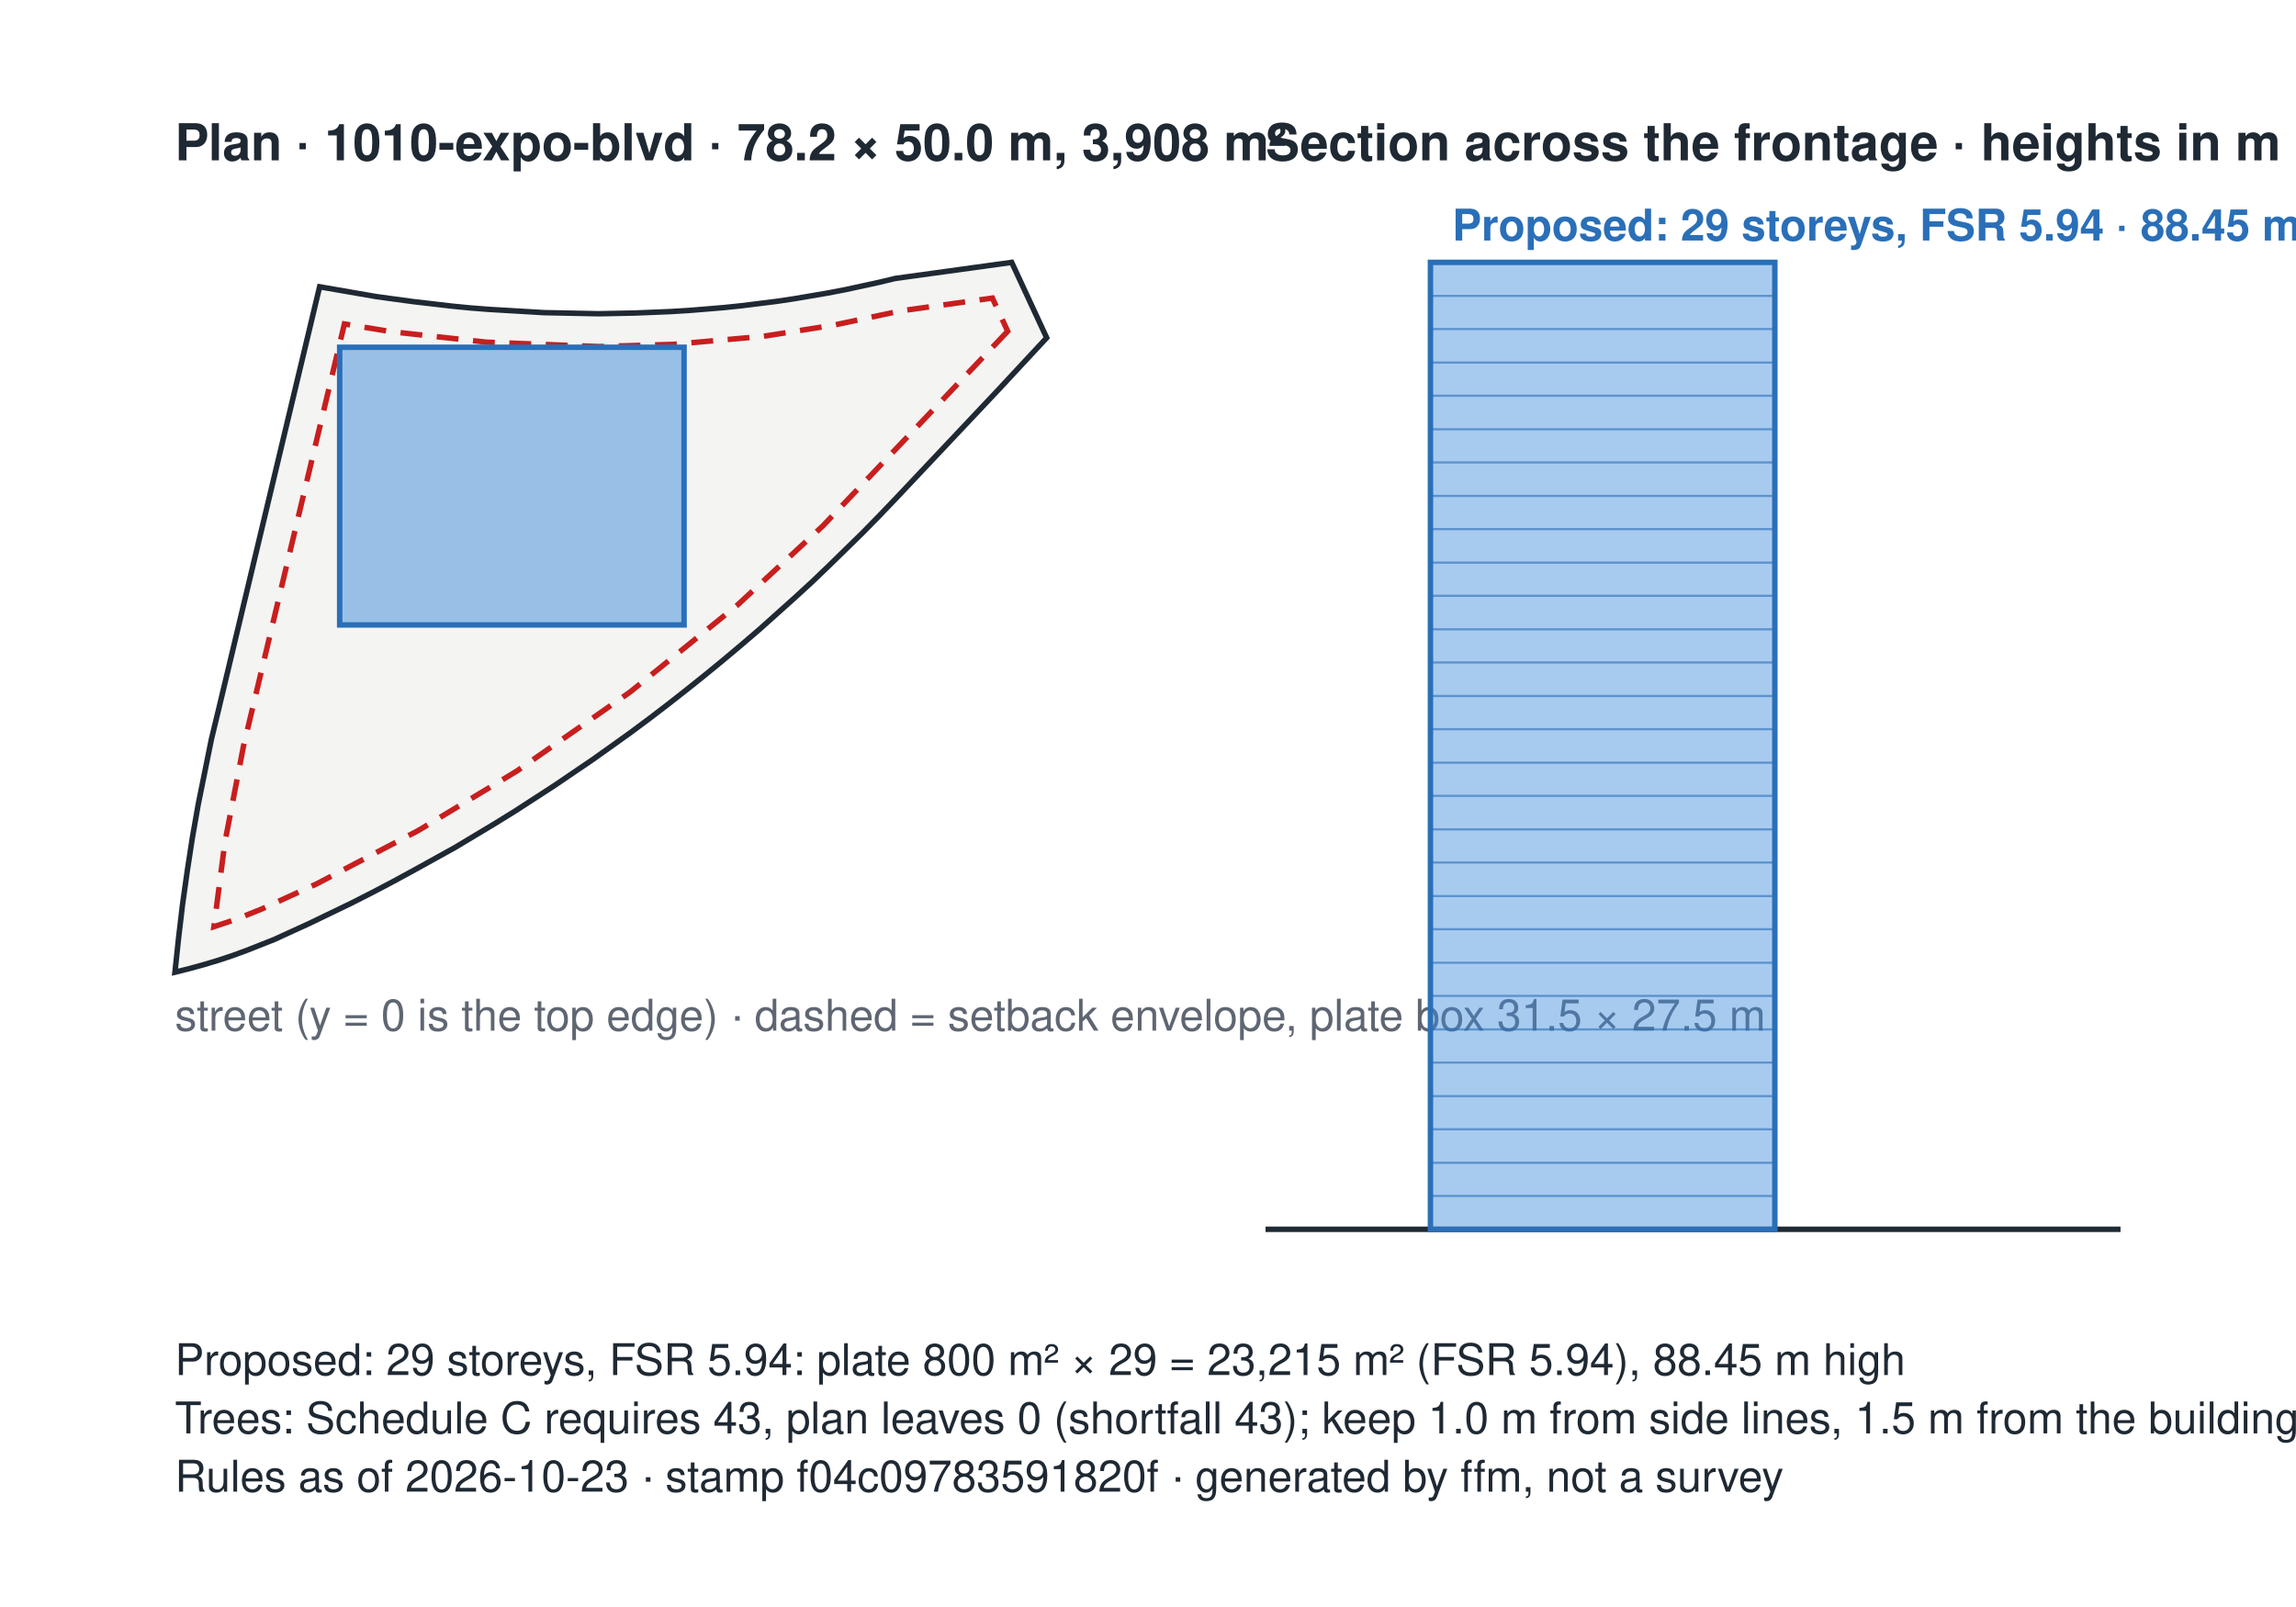
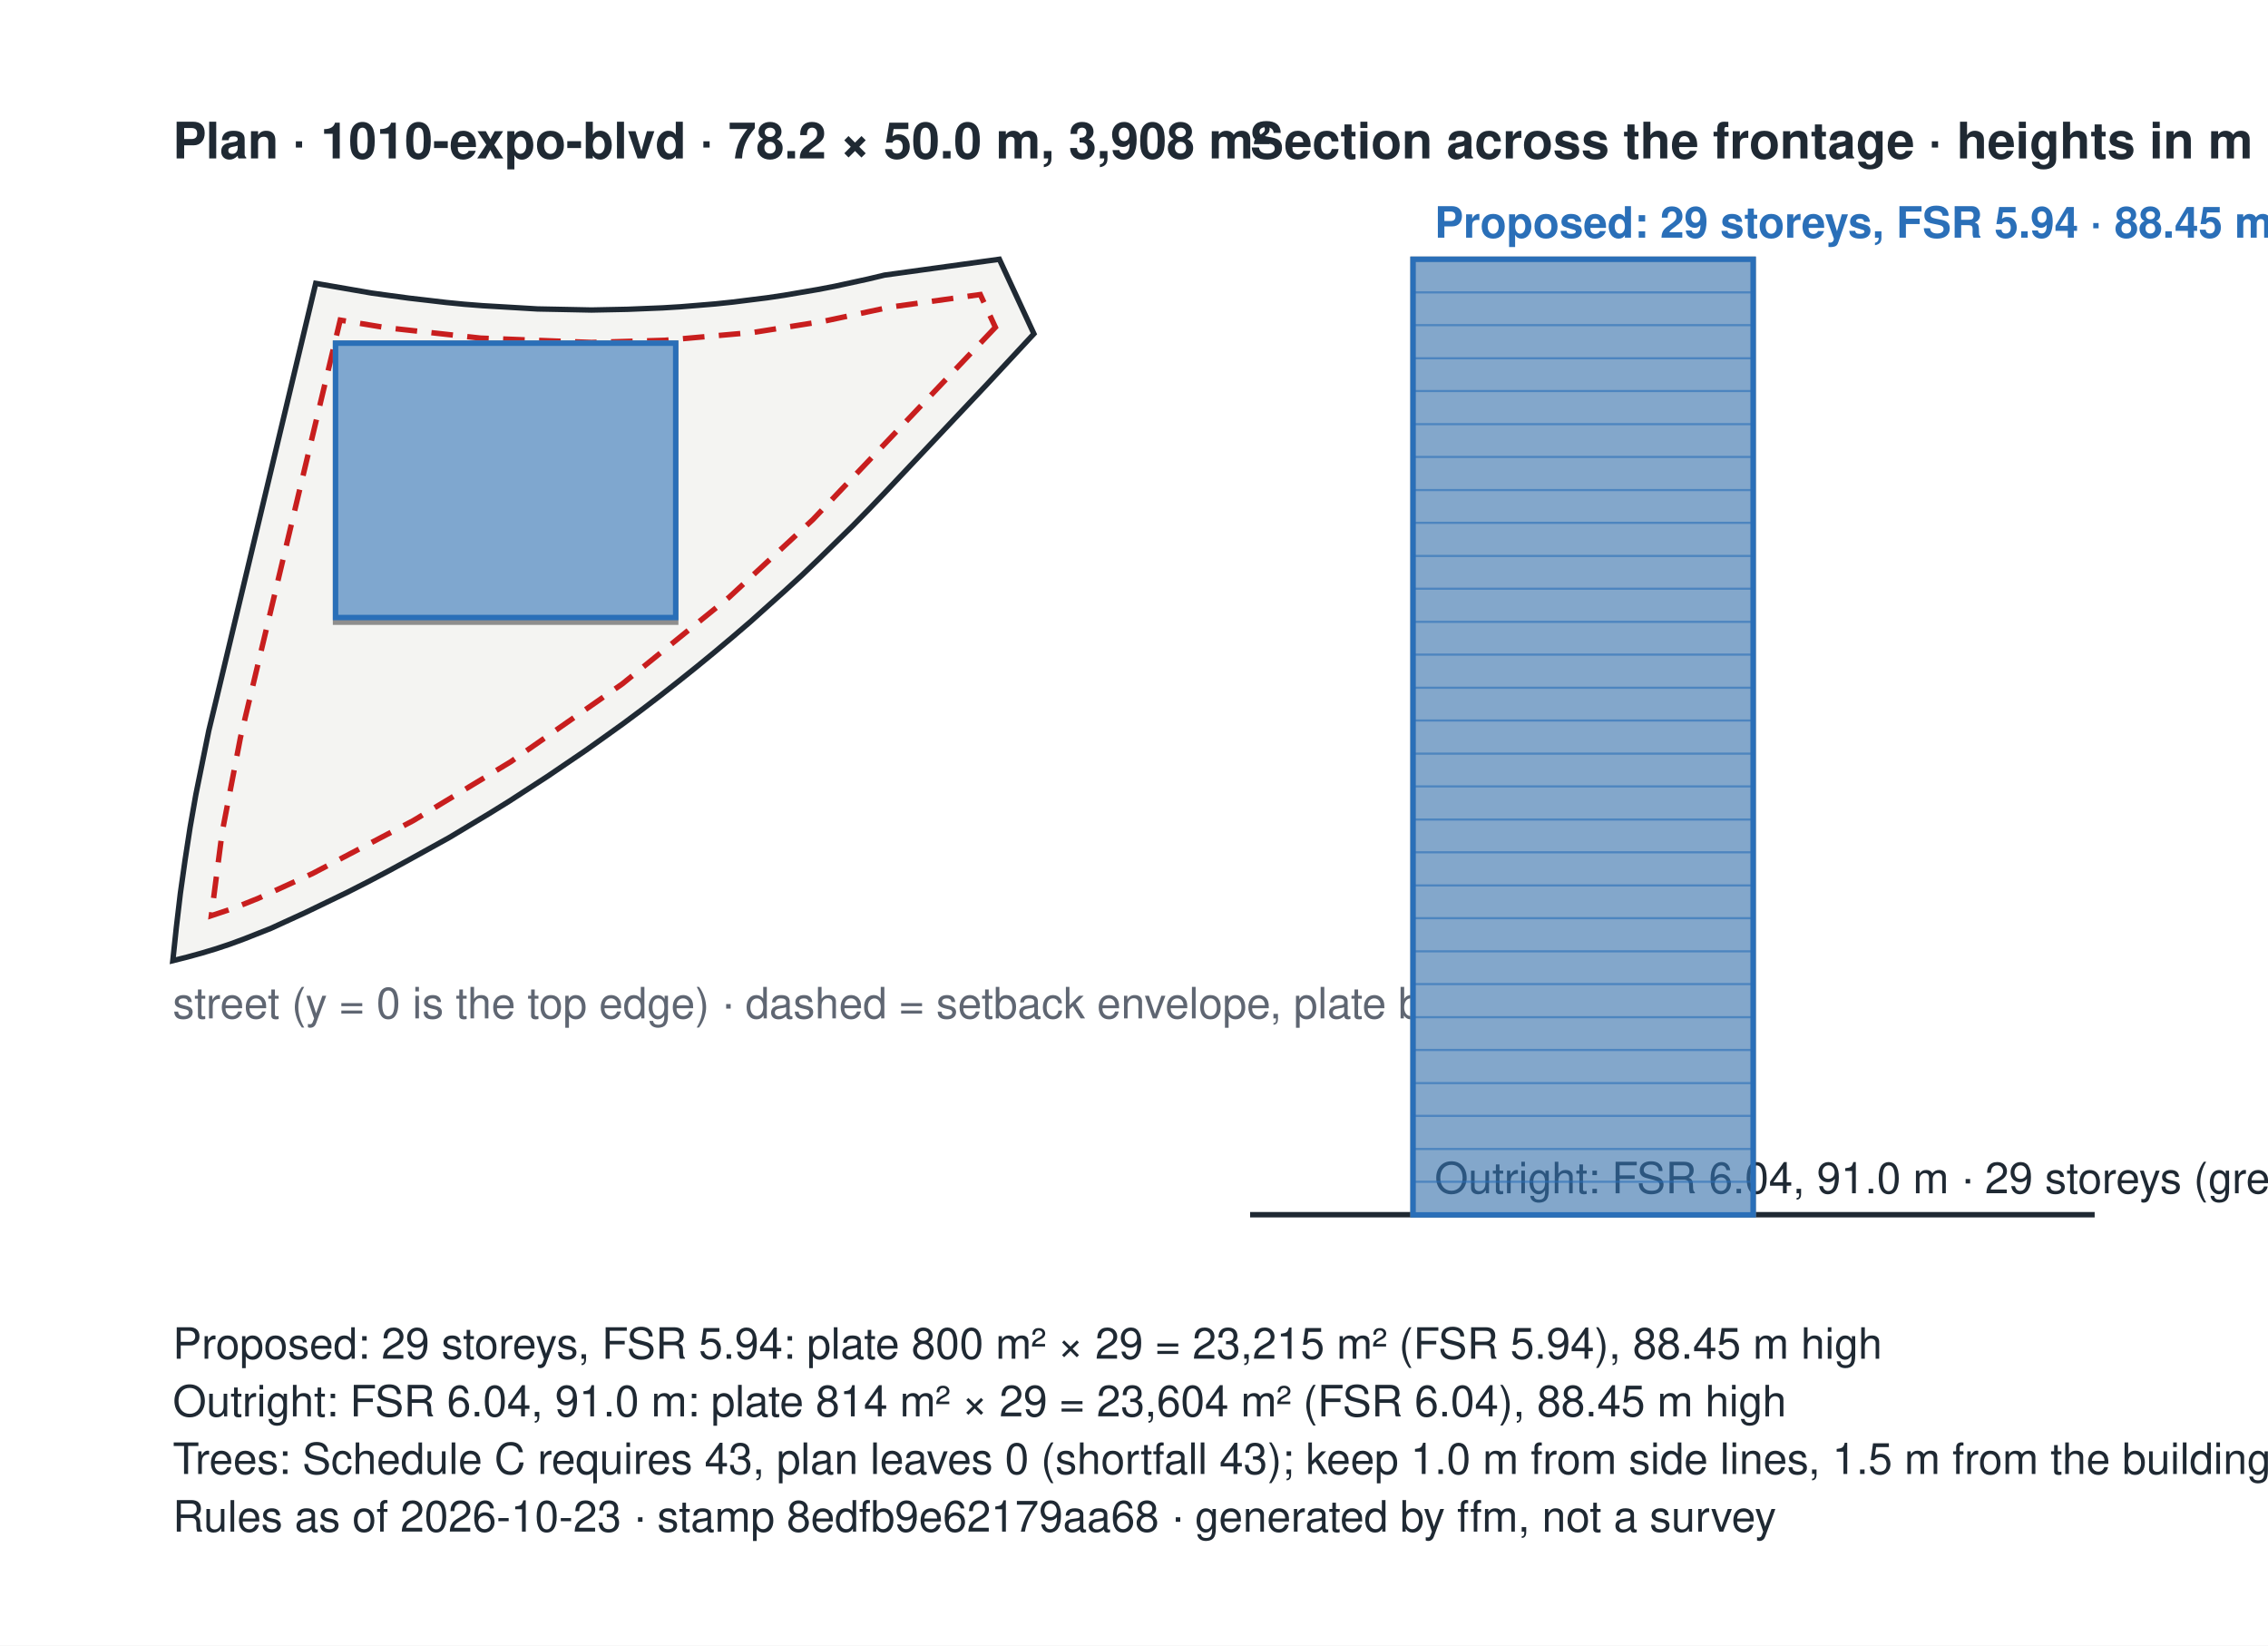
- <svg xmlns="http://www.w3.org/2000/svg" width="630" height="441" viewBox="0 0 630 441" font-family="IBM Plex Sans, Helvetica, Arial, sans-serif" font-size="12" fill="#1f2933">
+ <svg xmlns="http://www.w3.org/2000/svg" width="630" height="457" viewBox="0 0 630 457" font-family="IBM Plex Sans, Helvetica, Arial, sans-serif" font-size="12" fill="#1f2933">
  <rect width="100%" height="100%" fill="#ffffff" />
  <text x="48" y="44" font-size="14" font-weight="600">Plan · 1010-expo-blvd · 78.2 × 50.0 m, 3,908 m²</text>
  <polygon points="287.2,92.7 274.0,106.9 245.9,136.7 241.4,141.4 236.8,146.1 232.1,150.7 227.5,155.2 222.8,159.7 218.0,164.1 213.2,168.4 208.4,172.7 203.5,176.9 198.5,181.1 193.5,185.2 188.5,189.2 183.4,193.2 178.3,197.1 173.2,200.9 167.9,204.7 162.7,208.4 157.4,212.0 152.1,215.6 146.7,219.1 141.3,222.6 135.8,226.0 130.3,229.3 124.8,232.6 119.2,235.7 113.6,238.8 107.9,241.9 102.2,244.9 96.5,247.8 90.7,250.6 84.9,253.4 79.0,256.1 75.3,257.8 71.5,259.3 67.7,260.8 63.9,262.2 60.0,263.5 56.0,264.7 52.0,265.8 48.0,266.8 49.0,257.4 50.1,248.1 51.4,238.9 52.8,229.8 54.4,220.7 56.2,211.8 58.0,202.9 60.1,194.2 87.7,78.7 92.9,79.6 98.1,80.5 103.3,81.4 108.4,82.1 113.6,82.8 118.8,83.4 123.9,84.0 129.0,84.5 134.1,84.9 139.2,85.2 144.3,85.5 149.3,85.8 154.4,85.9 159.4,86.0 164.3,86.1 169.3,86.0 174.3,85.9 179.2,85.7 184.1,85.5 189.0,85.2 193.9,84.8 198.7,84.4 203.5,83.9 208.3,83.3 213.1,82.7 217.8,82.0 222.5,81.2 227.2,80.4 231.9,79.5 236.5,78.5 241.1,77.5 245.7,76.4 277.6,72.0" fill="#f4f4f2" stroke="#1f2933" stroke-width="1.5" stroke-dasharray="" fill-opacity="1.0" />
  <polygon points="276.5,90.9 225.8,144.3 202.5,165.9 172.9,189.9 141.8,211.6 114.8,227.9 86.8,242.6 71.7,249.5 64.7,252.3 58.7,254.3 61.7,231.2 66.8,204.8 94.5,88.9 107.2,91.0 133.5,93.9 164.3,95.1 184.7,94.5 209.4,92.3 228.9,89.2 247.2,85.3 272.3,81.8" fill="none" stroke="#c81e1e" stroke-width="1.5" stroke-dasharray="6 4" fill-opacity="1.0" />
+   <polygon points="93.2,95.3 187.7,95.3 187.7,172.8 93.2,172.8" fill="#bdbdbd" stroke="#8e8e8e" stroke-width="1.5" stroke-dasharray="" fill-opacity="0.9" />
  <polygon points="93.2,95.3 187.7,95.3 187.7,171.5 93.2,171.5" fill="#3c8cdc" stroke="#2a6fb8" stroke-width="1.5" stroke-dasharray="" fill-opacity="0.5" />
  <text x="48" y="282.82" fill="#5f6672">street (y = 0 is the top edge) · dashed = setback envelope, plate box 31.5 × 27.5 m</text>
  <text x="347.25" y="44" font-size="14" font-weight="600">Section across the frontage · heights in m</text>
  <line x1="347.25" y1="337.35" x2="581.85" y2="337.35" stroke="#1f2933" stroke-width="1.5" />
+   <rect x="392.5" y="72.0" width="94.5" height="265.4" fill="#bdbdbd" stroke="#8e8e8e" stroke-width="1.5" />
+   <text x="398.5" y="331.4" fill="#1f2933">Outright: FSR 6.04, 91.0 m · 29 storeys (grey)</text>
  <rect x="392.5" y="72.0" width="94.5" height="265.4" fill="#3c8cdc" fill-opacity="0.45" stroke="#2a6fb8" stroke-width="1.5" />
  <line x1="392.5" y1="328.2" x2="487.0" y2="328.2" stroke="#2a6fb8" stroke-width="0.6" stroke-opacity="0.6" />
  <line x1="392.5" y1="319.1" x2="487.0" y2="319.1" stroke="#2a6fb8" stroke-width="0.6" stroke-opacity="0.6" />
  <line x1="392.5" y1="309.9" x2="487.0" y2="309.9" stroke="#2a6fb8" stroke-width="0.6" stroke-opacity="0.6" />
  <line x1="392.5" y1="300.8" x2="487.0" y2="300.8" stroke="#2a6fb8" stroke-width="0.6" stroke-opacity="0.6" />
  <line x1="392.5" y1="291.6" x2="487.0" y2="291.6" stroke="#2a6fb8" stroke-width="0.6" stroke-opacity="0.6" />
  <line x1="392.5" y1="282.5" x2="487.0" y2="282.5" stroke="#2a6fb8" stroke-width="0.6" stroke-opacity="0.6" />
  <line x1="392.5" y1="273.3" x2="487.0" y2="273.3" stroke="#2a6fb8" stroke-width="0.6" stroke-opacity="0.6" />
  <line x1="392.5" y1="264.2" x2="487.0" y2="264.2" stroke="#2a6fb8" stroke-width="0.6" stroke-opacity="0.6" />
  <line x1="392.5" y1="255.0" x2="487.0" y2="255.0" stroke="#2a6fb8" stroke-width="0.6" stroke-opacity="0.6" />
  <line x1="392.5" y1="245.9" x2="487.0" y2="245.9" stroke="#2a6fb8" stroke-width="0.6" stroke-opacity="0.6" />
  <line x1="392.5" y1="236.7" x2="487.0" y2="236.7" stroke="#2a6fb8" stroke-width="0.6" stroke-opacity="0.6" />
  <line x1="392.5" y1="227.6" x2="487.0" y2="227.6" stroke="#2a6fb8" stroke-width="0.6" stroke-opacity="0.6" />
  <line x1="392.5" y1="218.4" x2="487.0" y2="218.4" stroke="#2a6fb8" stroke-width="0.6" stroke-opacity="0.6" />
  <line x1="392.5" y1="209.3" x2="487.0" y2="209.3" stroke="#2a6fb8" stroke-width="0.6" stroke-opacity="0.6" />
  <line x1="392.5" y1="200.1" x2="487.0" y2="200.1" stroke="#2a6fb8" stroke-width="0.6" stroke-opacity="0.6" />
  <line x1="392.5" y1="191.0" x2="487.0" y2="191.0" stroke="#2a6fb8" stroke-width="0.6" stroke-opacity="0.6" />
  <line x1="392.5" y1="181.8" x2="487.0" y2="181.8" stroke="#2a6fb8" stroke-width="0.6" stroke-opacity="0.6" />
  <line x1="392.5" y1="172.7" x2="487.0" y2="172.7" stroke="#2a6fb8" stroke-width="0.6" stroke-opacity="0.6" />
  <line x1="392.5" y1="163.5" x2="487.0" y2="163.5" stroke="#2a6fb8" stroke-width="0.6" stroke-opacity="0.6" />
  <line x1="392.5" y1="154.4" x2="487.0" y2="154.4" stroke="#2a6fb8" stroke-width="0.6" stroke-opacity="0.6" />
  <line x1="392.5" y1="145.2" x2="487.0" y2="145.2" stroke="#2a6fb8" stroke-width="0.6" stroke-opacity="0.6" />
  <line x1="392.5" y1="136.1" x2="487.0" y2="136.1" stroke="#2a6fb8" stroke-width="0.6" stroke-opacity="0.6" />
  <line x1="392.5" y1="126.9" x2="487.0" y2="126.9" stroke="#2a6fb8" stroke-width="0.6" stroke-opacity="0.6" />
  <line x1="392.5" y1="117.8" x2="487.0" y2="117.8" stroke="#2a6fb8" stroke-width="0.6" stroke-opacity="0.6" />
  <line x1="392.5" y1="108.6" x2="487.0" y2="108.6" stroke="#2a6fb8" stroke-width="0.6" stroke-opacity="0.6" />
  <line x1="392.5" y1="99.5" x2="487.0" y2="99.5" stroke="#2a6fb8" stroke-width="0.6" stroke-opacity="0.6" />
  <line x1="392.5" y1="90.3" x2="487.0" y2="90.3" stroke="#2a6fb8" stroke-width="0.6" stroke-opacity="0.6" />
  <line x1="392.5" y1="81.2" x2="487.0" y2="81.2" stroke="#2a6fb8" stroke-width="0.6" stroke-opacity="0.6" />
  <text x="398.5" y="66.0" fill="#2a6fb8" font-weight="600">Proposed: 29 storeys, FSR 5.94 · 88.45 m</text>
  <text x="48" y="377.35" fill="#1f2933">Proposed: 29 storeys, FSR 5.94: plate 800 m² × 29 = 23,215 m² (FSR 5.94), 88.45 m high</text>
-   <text x="48" y="393.35" fill="#1f2933">Trees: Schedule C requires 43, plan leaves 0 (shortfall 43); keep 1.0 m from side lines, 1.5 m from the building, 2.5 m apart</text>
-   <text x="48" y="409.35" fill="#1f2933">Rules as of 2026-10-23 · stamp f04c09783591820f · generated by ffm, not a survey</text>
+   <text x="48" y="393.35" fill="#1f2933">Outright: FSR 6.04, 91.0 m: plate 814 m² × 29 = 23,604 m² (FSR 6.04), 88.45 m high</text>
+   <text x="48" y="409.35" fill="#1f2933">Trees: Schedule C requires 43, plan leaves 0 (shortfall 43); keep 1.0 m from side lines, 1.5 m from the building, 2.5 m apart</text>
+   <text x="48" y="425.35" fill="#1f2933">Rules as of 2026-10-23 · stamp 8edfb9e62179aa68 · generated by ffm, not a survey</text>
</svg>
